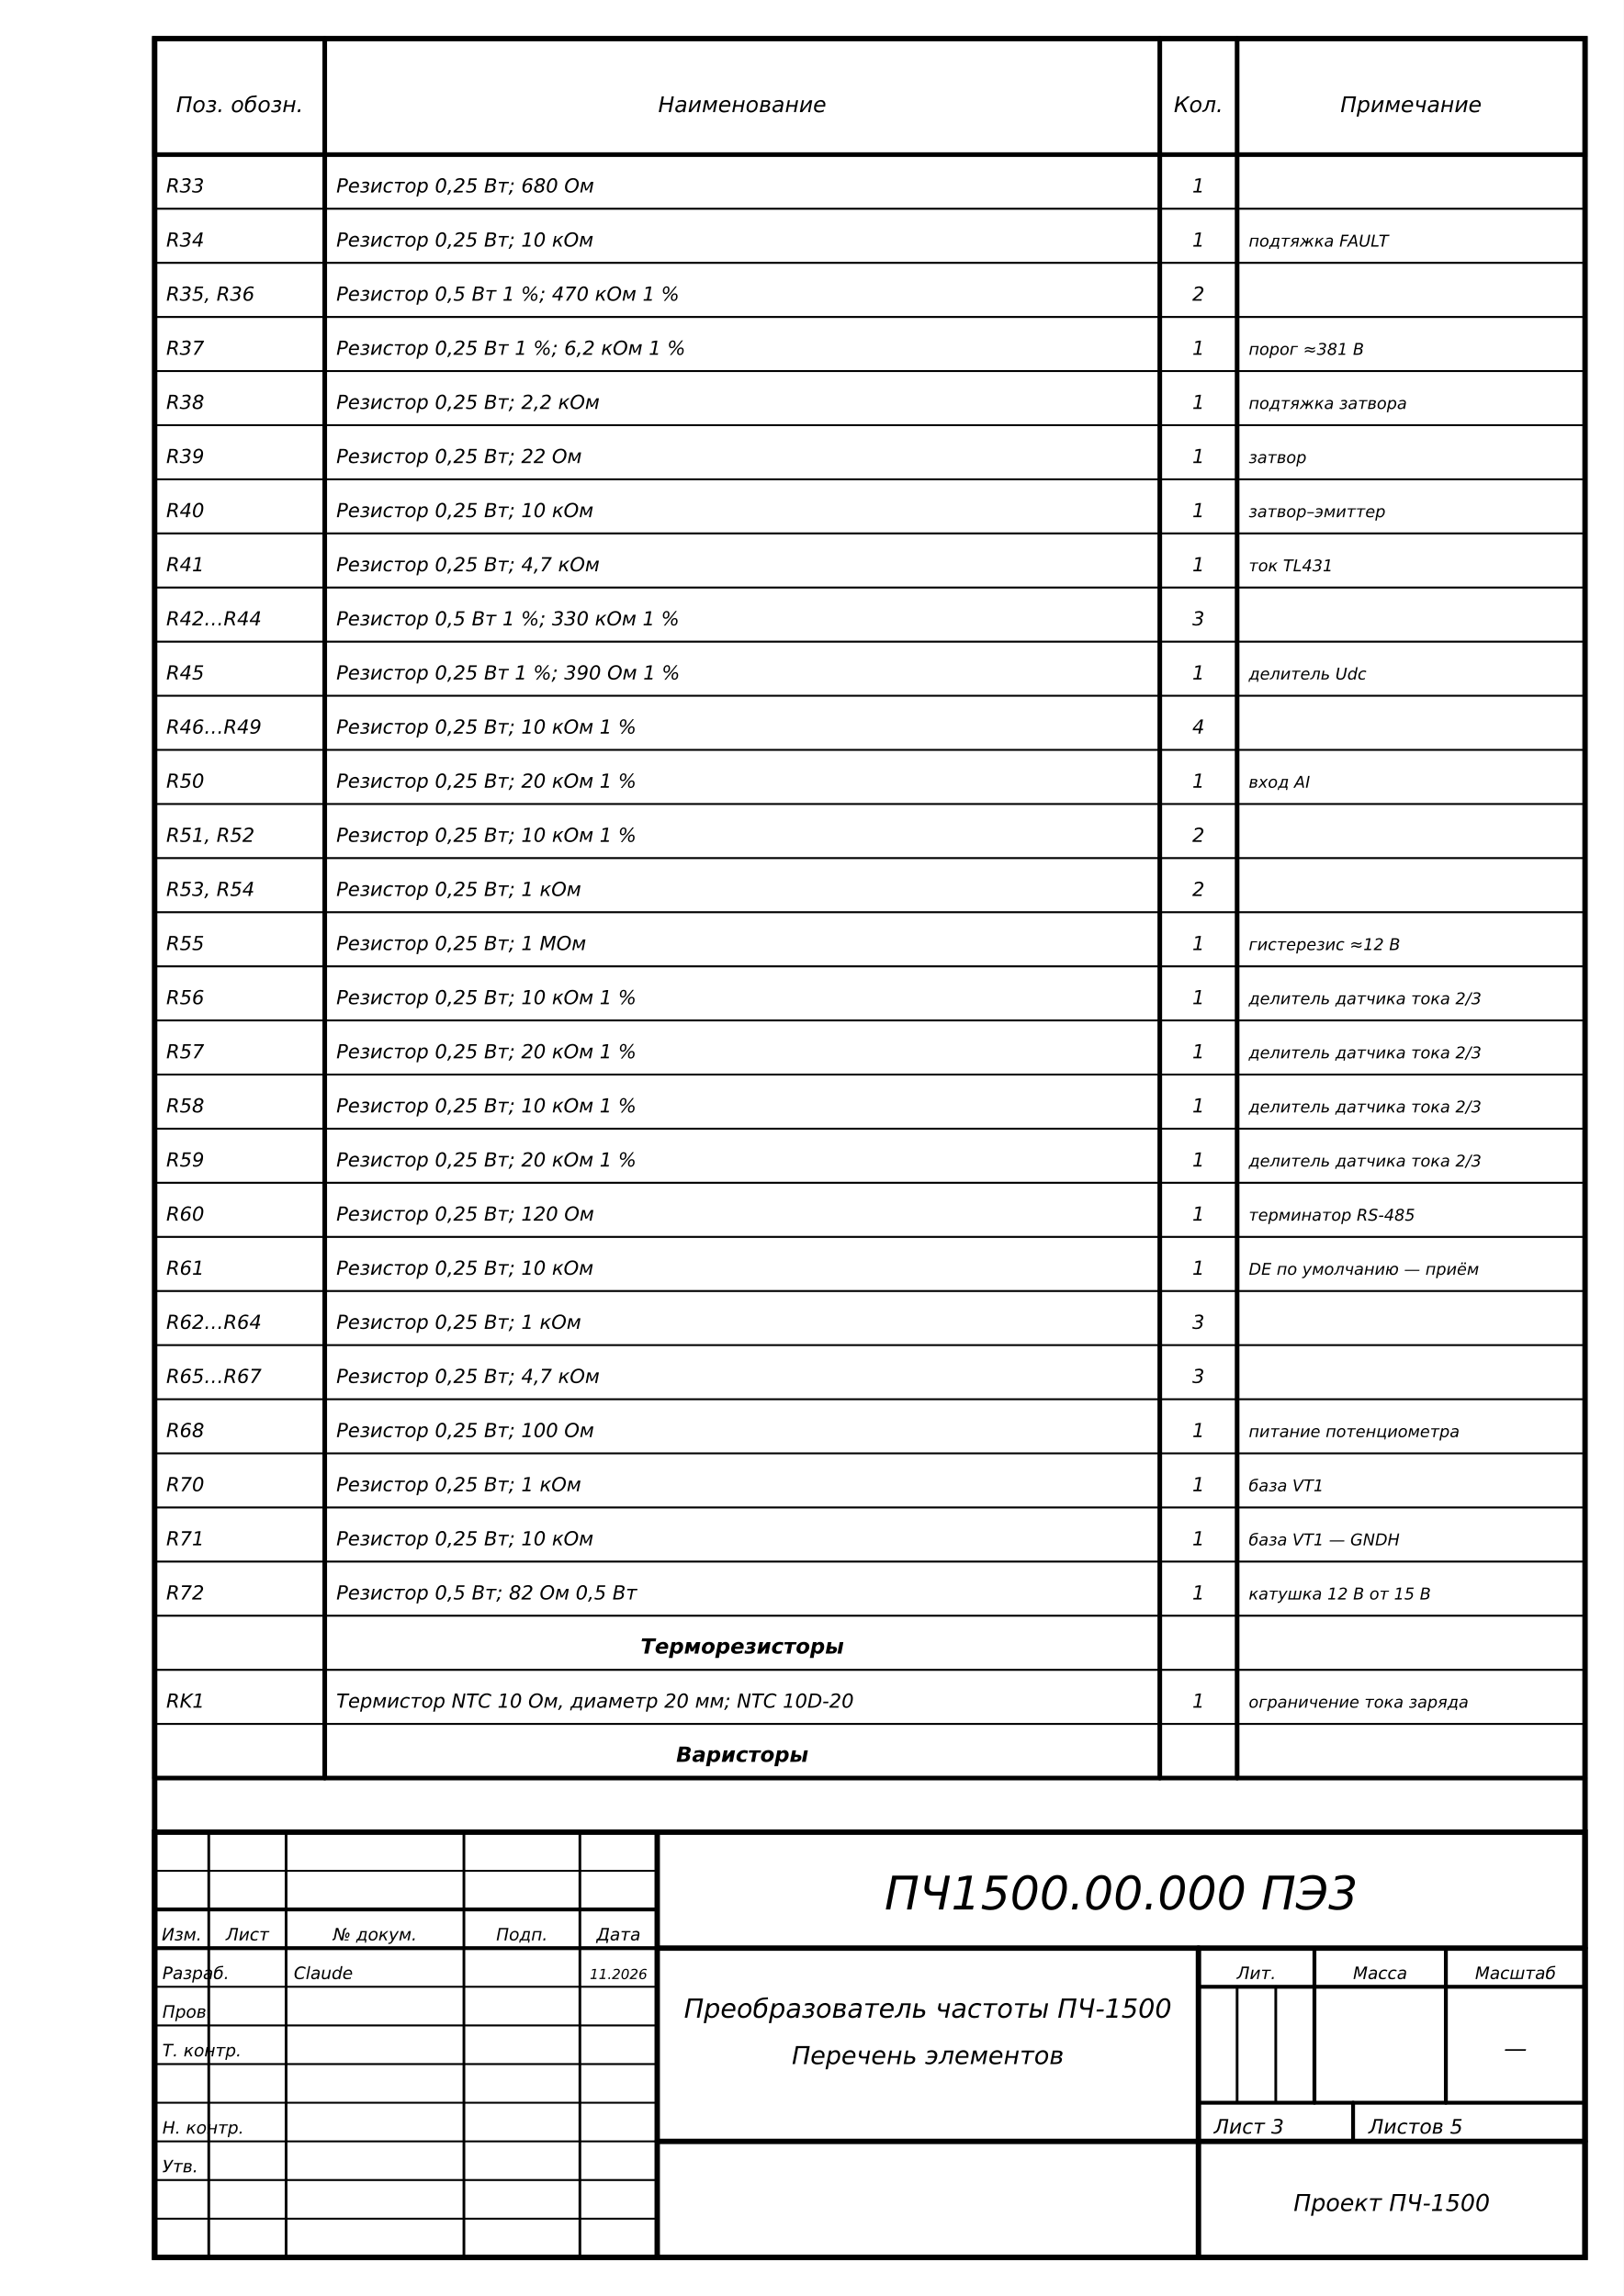
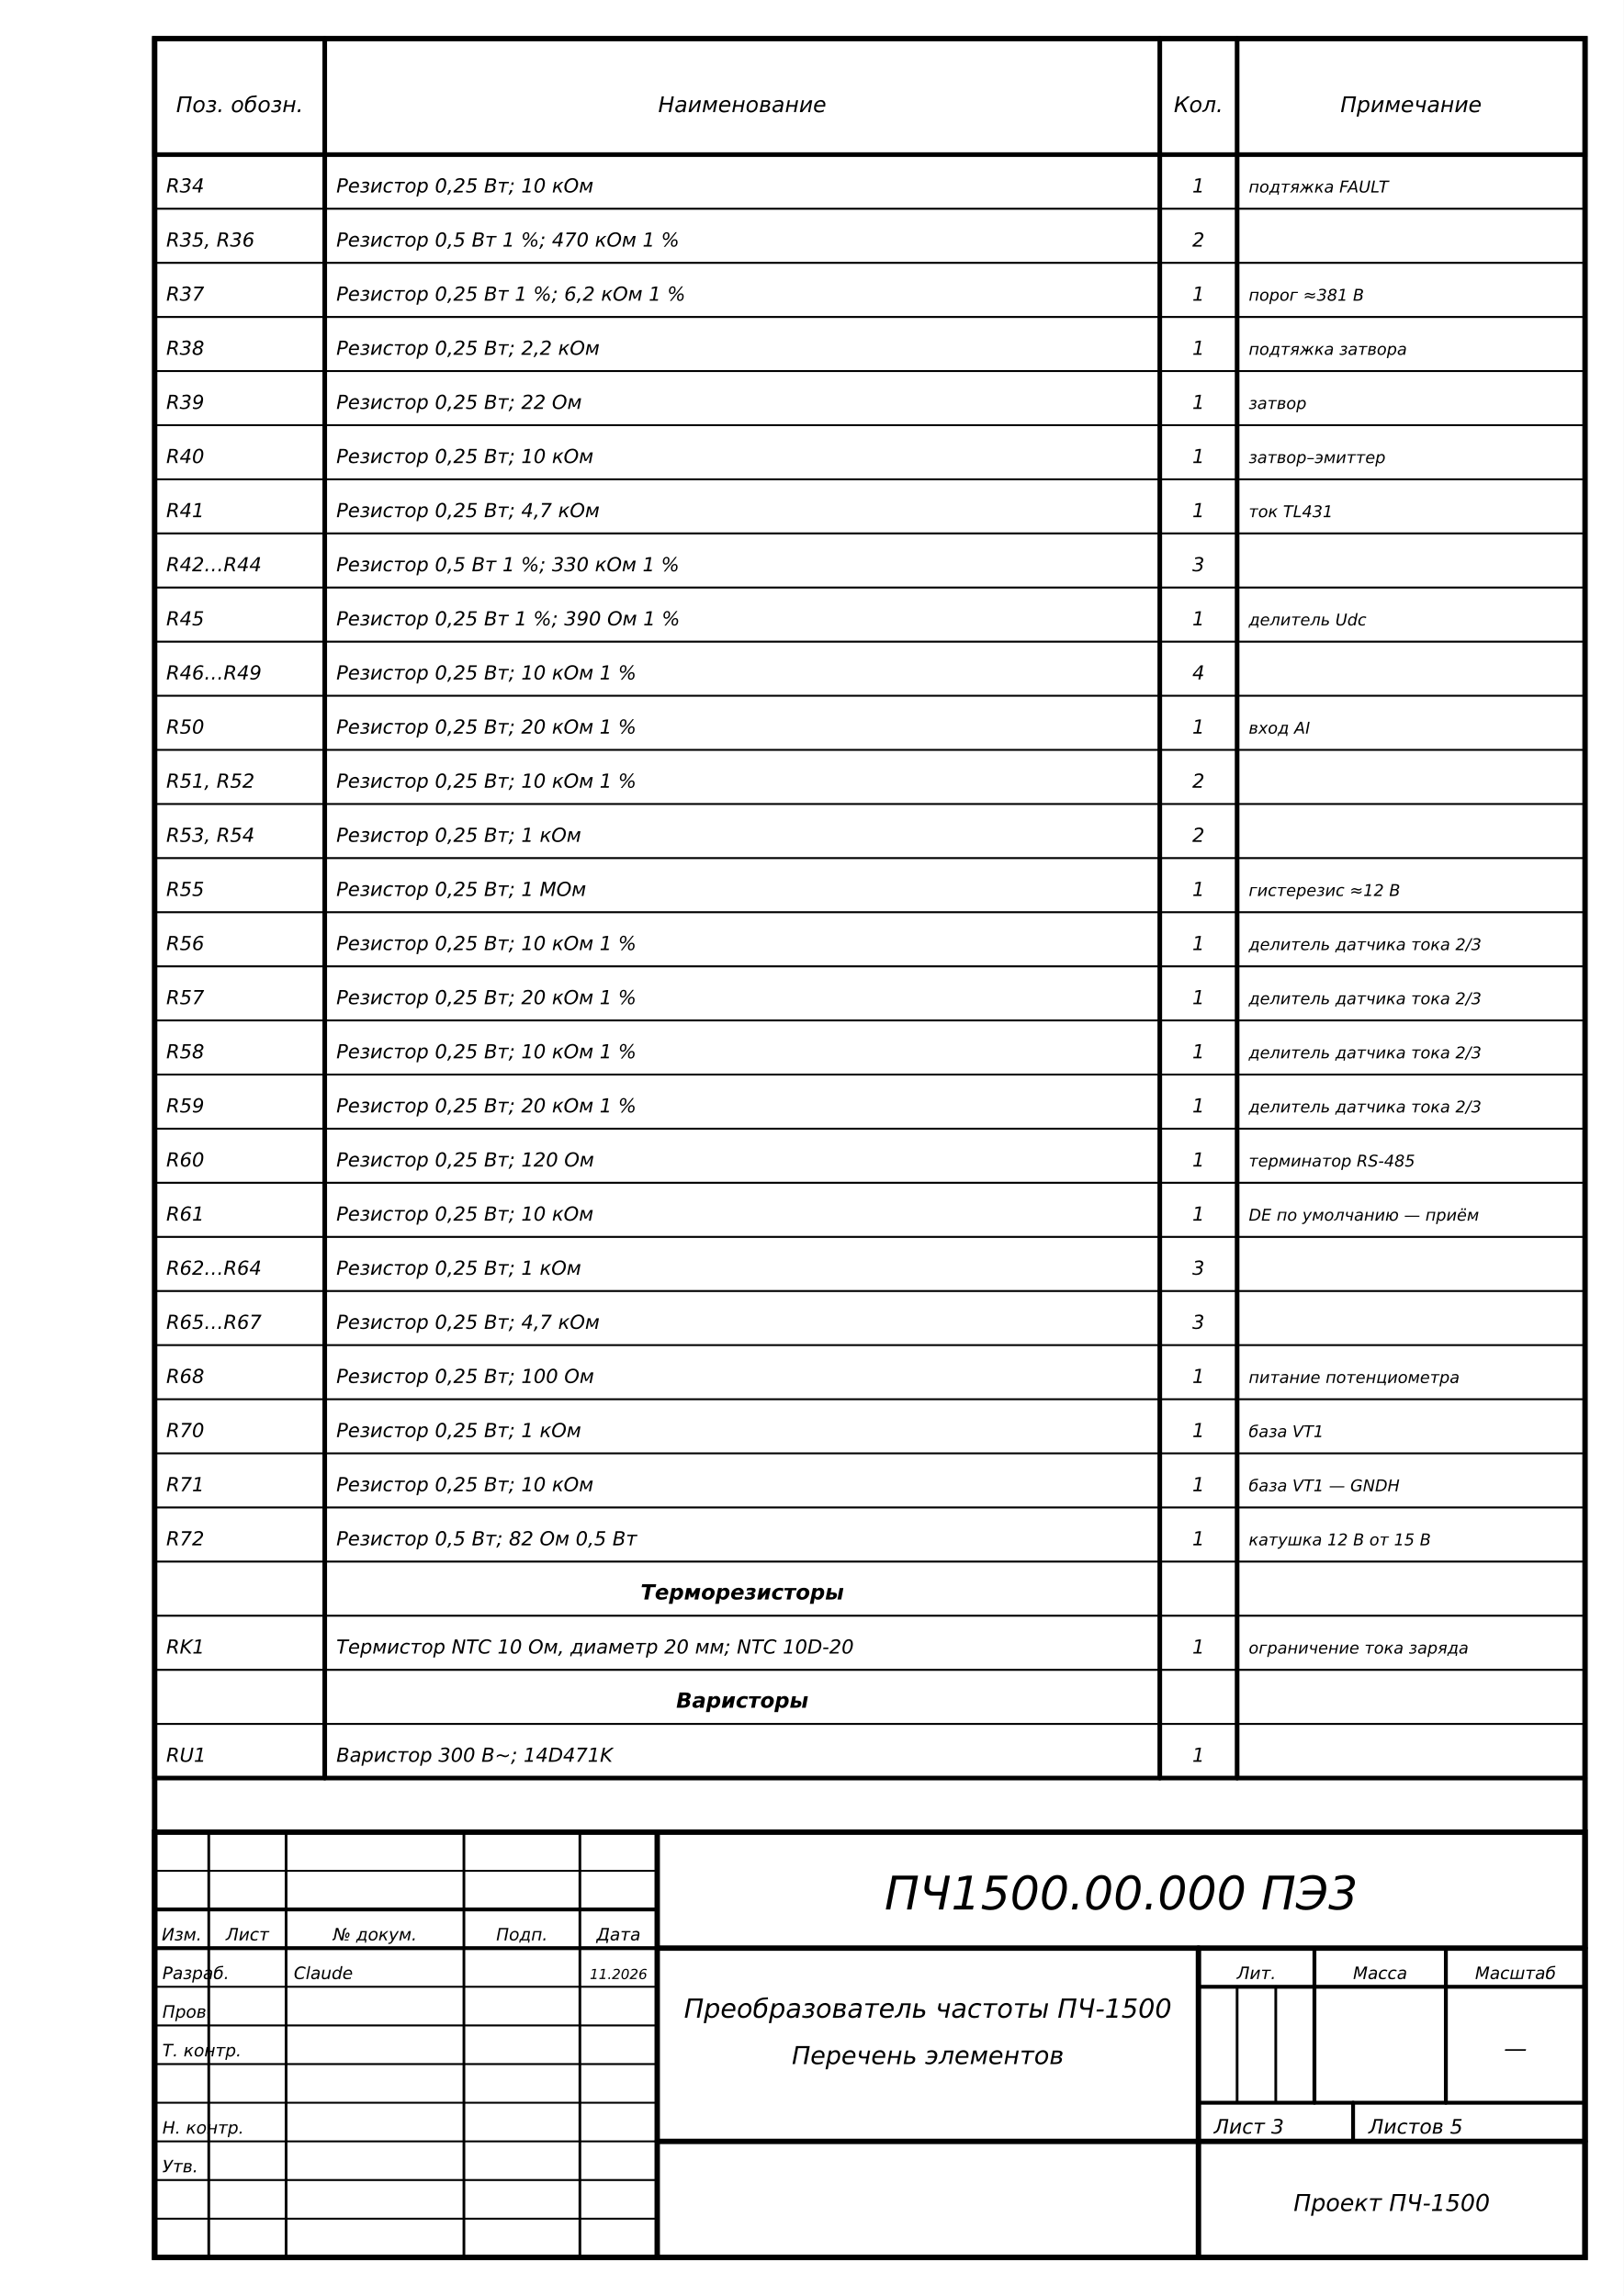
<svg xmlns="http://www.w3.org/2000/svg" viewBox="0 0 210.0 297.0" width="210.0mm" height="297.0mm">
  <rect width="210.0" height="297.0" fill="#fff" />
  <rect x="20.00" y="5.00" width="185.00" height="287.00" fill="none" stroke="#000" stroke-width="0.7" />
  <rect x="20.00" y="237.00" width="185.00" height="55.00" fill="none" stroke="#000" stroke-width="0.7" />
  <line x1="27.00" y1="237.00" x2="27.00" y2="292.00" stroke="#000" stroke-width="0.35" stroke-linecap="round" />
  <line x1="37.00" y1="237.00" x2="37.00" y2="292.00" stroke="#000" stroke-width="0.35" stroke-linecap="round" />
  <line x1="60.00" y1="237.00" x2="60.00" y2="292.00" stroke="#000" stroke-width="0.35" stroke-linecap="round" />
  <line x1="75.00" y1="237.00" x2="75.00" y2="292.00" stroke="#000" stroke-width="0.35" stroke-linecap="round" />
  <line x1="85.00" y1="237.00" x2="85.00" y2="292.00" stroke="#000" stroke-width="0.5" stroke-linecap="round" />
  <line x1="85.00" y1="237.00" x2="85.00" y2="292.00" stroke="#000" stroke-width="0.7" stroke-linecap="round" />
  <line x1="20.00" y1="242.00" x2="85.00" y2="242.00" stroke="#000" stroke-width="0.25" stroke-linecap="round" />
  <line x1="20.00" y1="247.00" x2="85.00" y2="247.00" stroke="#000" stroke-width="0.5" stroke-linecap="round" />
  <line x1="20.00" y1="252.00" x2="85.00" y2="252.00" stroke="#000" stroke-width="0.5" stroke-linecap="round" />
  <line x1="20.00" y1="257.00" x2="85.00" y2="257.00" stroke="#000" stroke-width="0.25" stroke-linecap="round" />
  <line x1="20.00" y1="262.00" x2="85.00" y2="262.00" stroke="#000" stroke-width="0.25" stroke-linecap="round" />
  <line x1="20.00" y1="267.00" x2="85.00" y2="267.00" stroke="#000" stroke-width="0.25" stroke-linecap="round" />
  <line x1="20.00" y1="272.00" x2="85.00" y2="272.00" stroke="#000" stroke-width="0.25" stroke-linecap="round" />
  <line x1="20.00" y1="277.00" x2="85.00" y2="277.00" stroke="#000" stroke-width="0.25" stroke-linecap="round" />
  <line x1="20.00" y1="282.00" x2="85.00" y2="282.00" stroke="#000" stroke-width="0.25" stroke-linecap="round" />
  <line x1="20.00" y1="287.00" x2="85.00" y2="287.00" stroke="#000" stroke-width="0.25" stroke-linecap="round" />
  <line x1="85.00" y1="252.00" x2="205.00" y2="252.00" stroke="#000" stroke-width="0.7" stroke-linecap="round" />
  <line x1="85.00" y1="277.00" x2="205.00" y2="277.00" stroke="#000" stroke-width="0.7" stroke-linecap="round" />
  <line x1="155.00" y1="252.00" x2="155.00" y2="292.00" stroke="#000" stroke-width="0.7" stroke-linecap="round" />
  <line x1="155.00" y1="257.00" x2="205.00" y2="257.00" stroke="#000" stroke-width="0.5" stroke-linecap="round" />
  <line x1="155.00" y1="272.00" x2="205.00" y2="272.00" stroke="#000" stroke-width="0.5" stroke-linecap="round" />
  <line x1="170.00" y1="252.00" x2="170.00" y2="272.00" stroke="#000" stroke-width="0.5" stroke-linecap="round" />
  <line x1="187.00" y1="252.00" x2="187.00" y2="272.00" stroke="#000" stroke-width="0.5" stroke-linecap="round" />
  <line x1="160.00" y1="257.00" x2="160.00" y2="272.00" stroke="#000" stroke-width="0.35" stroke-linecap="round" />
  <line x1="165.00" y1="257.00" x2="165.00" y2="272.00" stroke="#000" stroke-width="0.35" stroke-linecap="round" />
  <line x1="175.00" y1="272.00" x2="175.00" y2="277.00" stroke="#000" stroke-width="0.5" stroke-linecap="round" />
  <text x="23.50" y="251.00" font-size="2.2" text-anchor="middle" font-family="DejaVu Sans,Arial,sans-serif" font-style="italic">Изм.</text>
  <text x="32.00" y="251.00" font-size="2.2" text-anchor="middle" font-family="DejaVu Sans,Arial,sans-serif" font-style="italic">Лист</text>
  <text x="48.50" y="251.00" font-size="2.2" text-anchor="middle" font-family="DejaVu Sans,Arial,sans-serif" font-style="italic">№ докум.</text>
  <text x="67.50" y="251.00" font-size="2.2" text-anchor="middle" font-family="DejaVu Sans,Arial,sans-serif" font-style="italic">Подп.</text>
  <text x="80.00" y="251.00" font-size="2.2" text-anchor="middle" font-family="DejaVu Sans,Arial,sans-serif" font-style="italic">Дата</text>
  <text x="21.00" y="256.00" font-size="2.2" text-anchor="start" font-family="DejaVu Sans,Arial,sans-serif" font-style="italic">Разраб.</text>
  <text x="38.00" y="256.00" font-size="2.2" text-anchor="start" font-family="DejaVu Sans,Arial,sans-serif" font-style="italic">Claude</text>
  <text x="21.00" y="261.00" font-size="2.2" text-anchor="start" font-family="DejaVu Sans,Arial,sans-serif" font-style="italic">Пров.</text>
  <text x="38.00" y="261.00" font-size="2.2" text-anchor="start" font-family="DejaVu Sans,Arial,sans-serif" font-style="italic" />
  <text x="21.00" y="266.00" font-size="2.2" text-anchor="start" font-family="DejaVu Sans,Arial,sans-serif" font-style="italic">Т. контр.</text>
  <text x="38.00" y="266.00" font-size="2.2" text-anchor="start" font-family="DejaVu Sans,Arial,sans-serif" font-style="italic" />
  <text x="21.00" y="271.00" font-size="2.2" text-anchor="start" font-family="DejaVu Sans,Arial,sans-serif" font-style="italic" />
  <text x="38.00" y="271.00" font-size="2.2" text-anchor="start" font-family="DejaVu Sans,Arial,sans-serif" font-style="italic" />
  <text x="21.00" y="276.00" font-size="2.2" text-anchor="start" font-family="DejaVu Sans,Arial,sans-serif" font-style="italic">Н. контр.</text>
  <text x="38.00" y="276.00" font-size="2.2" text-anchor="start" font-family="DejaVu Sans,Arial,sans-serif" font-style="italic" />
  <text x="21.00" y="281.00" font-size="2.2" text-anchor="start" font-family="DejaVu Sans,Arial,sans-serif" font-style="italic">Утв.</text>
  <text x="38.00" y="281.00" font-size="2.2" text-anchor="start" font-family="DejaVu Sans,Arial,sans-serif" font-style="italic" />
  <text x="80.00" y="256.00" font-size="1.8" text-anchor="middle" font-family="DejaVu Sans,Arial,sans-serif" font-style="italic">11.2026</text>
  <text x="145.00" y="247.00" font-size="6" text-anchor="middle" font-family="DejaVu Sans,Arial,sans-serif" font-style="italic">ПЧ1500.00.000 ПЭ3</text>
  <text x="120.00" y="261.00" font-size="3.4" text-anchor="middle" font-family="DejaVu Sans,Arial,sans-serif" font-style="italic">Преобразователь частоты ПЧ-1500</text>
  <text x="120.00" y="267.00" font-size="3.2" text-anchor="middle" font-family="DejaVu Sans,Arial,sans-serif" font-style="italic">Перечень элементов</text>
  <text x="162.50" y="256.00" font-size="2.2" text-anchor="middle" font-family="DejaVu Sans,Arial,sans-serif" font-style="italic">Лит.</text>
  <text x="178.50" y="256.00" font-size="2.2" text-anchor="middle" font-family="DejaVu Sans,Arial,sans-serif" font-style="italic">Масса</text>
  <text x="196.00" y="256.00" font-size="2.2" text-anchor="middle" font-family="DejaVu Sans,Arial,sans-serif" font-style="italic">Масштаб</text>
  <text x="196.00" y="266.00" font-size="3" text-anchor="middle" font-family="DejaVu Sans,Arial,sans-serif" font-style="italic">—</text>
  <text x="157.00" y="276.00" font-size="2.6" text-anchor="start" font-family="DejaVu Sans,Arial,sans-serif" font-style="italic">Лист 3</text>
  <text x="177.00" y="276.00" font-size="2.6" text-anchor="start" font-family="DejaVu Sans,Arial,sans-serif" font-style="italic">Листов 5</text>
  <text x="180.00" y="286.00" font-size="3" text-anchor="middle" font-family="DejaVu Sans,Arial,sans-serif" font-style="italic">Проект ПЧ-1500</text>
  <text x="25.00" y="12.00" font-size="4.2" text-anchor="start" font-family="DejaVu Sans,Arial,sans-serif" font-style="italic" font-weight="bold" />
  <rect x="20.00" y="5.00" width="185.00" height="15.00" fill="none" stroke="#000" stroke-width="0.6" />
  <line x1="20.00" y1="5.00" x2="20.00" y2="230.00" stroke="#000" stroke-width="0.6" stroke-linecap="round" />
  <text x="31.00" y="14.50" font-size="2.8" text-anchor="middle" font-family="DejaVu Sans,Arial,sans-serif" font-style="italic">Поз. обозн.</text>
  <line x1="42.00" y1="5.00" x2="42.00" y2="230.00" stroke="#000" stroke-width="0.6" stroke-linecap="round" />
  <text x="96.00" y="14.50" font-size="2.8" text-anchor="middle" font-family="DejaVu Sans,Arial,sans-serif" font-style="italic">Наименование</text>
  <line x1="150.00" y1="5.00" x2="150.00" y2="230.00" stroke="#000" stroke-width="0.6" stroke-linecap="round" />
  <text x="155.00" y="14.50" font-size="2.8" text-anchor="middle" font-family="DejaVu Sans,Arial,sans-serif" font-style="italic">Кол.</text>
  <line x1="160.00" y1="5.00" x2="160.00" y2="230.00" stroke="#000" stroke-width="0.6" stroke-linecap="round" />
  <text x="182.50" y="14.50" font-size="2.8" text-anchor="middle" font-family="DejaVu Sans,Arial,sans-serif" font-style="italic">Примечание</text>
  <line x1="20.00" y1="230.00" x2="205.00" y2="230.00" stroke="#000" stroke-width="0.6" stroke-linecap="round" />
  <line x1="20.00" y1="27.00" x2="205.00" y2="27.00" stroke="#000" stroke-width="0.25" stroke-linecap="round" />
-   <text x="21.50" y="24.90" font-size="2.5" text-anchor="start" font-family="DejaVu Sans,Arial,sans-serif" font-style="italic">R33</text>
-   <text x="43.50" y="24.90" font-size="2.5" text-anchor="start" font-family="DejaVu Sans,Arial,sans-serif" font-style="italic">Резистор 0,25 Вт; 680 Ом</text>
+   <text x="21.50" y="24.90" font-size="2.5" text-anchor="start" font-family="DejaVu Sans,Arial,sans-serif" font-style="italic">R34</text>
+   <text x="43.50" y="24.90" font-size="2.5" text-anchor="start" font-family="DejaVu Sans,Arial,sans-serif" font-style="italic">Резистор 0,25 Вт; 10 кОм</text>
  <text x="155.00" y="24.90" font-size="2.5" text-anchor="middle" font-family="DejaVu Sans,Arial,sans-serif" font-style="italic">1</text>
-   <text x="161.50" y="24.90" font-size="2.1" text-anchor="start" font-family="DejaVu Sans,Arial,sans-serif" font-style="italic" />
+   <text x="161.50" y="24.90" font-size="2.1" text-anchor="start" font-family="DejaVu Sans,Arial,sans-serif" font-style="italic">подтяжка FAULT</text>
  <line x1="20.00" y1="34.00" x2="205.00" y2="34.00" stroke="#000" stroke-width="0.25" stroke-linecap="round" />
-   <text x="21.50" y="31.90" font-size="2.5" text-anchor="start" font-family="DejaVu Sans,Arial,sans-serif" font-style="italic">R34</text>
-   <text x="43.50" y="31.90" font-size="2.5" text-anchor="start" font-family="DejaVu Sans,Arial,sans-serif" font-style="italic">Резистор 0,25 Вт; 10 кОм</text>
-   <text x="155.00" y="31.90" font-size="2.5" text-anchor="middle" font-family="DejaVu Sans,Arial,sans-serif" font-style="italic">1</text>
-   <text x="161.50" y="31.90" font-size="2.1" text-anchor="start" font-family="DejaVu Sans,Arial,sans-serif" font-style="italic">подтяжка FAULT</text>
+   <text x="21.50" y="31.90" font-size="2.5" text-anchor="start" font-family="DejaVu Sans,Arial,sans-serif" font-style="italic">R35, R36</text>
+   <text x="43.50" y="31.90" font-size="2.5" text-anchor="start" font-family="DejaVu Sans,Arial,sans-serif" font-style="italic">Резистор 0,5 Вт 1 %; 470 кОм 1 %</text>
+   <text x="155.00" y="31.90" font-size="2.5" text-anchor="middle" font-family="DejaVu Sans,Arial,sans-serif" font-style="italic">2</text>
+   <text x="161.50" y="31.90" font-size="2.1" text-anchor="start" font-family="DejaVu Sans,Arial,sans-serif" font-style="italic" />
  <line x1="20.00" y1="41.00" x2="205.00" y2="41.00" stroke="#000" stroke-width="0.25" stroke-linecap="round" />
-   <text x="21.50" y="38.90" font-size="2.5" text-anchor="start" font-family="DejaVu Sans,Arial,sans-serif" font-style="italic">R35, R36</text>
-   <text x="43.50" y="38.90" font-size="2.5" text-anchor="start" font-family="DejaVu Sans,Arial,sans-serif" font-style="italic">Резистор 0,5 Вт 1 %; 470 кОм 1 %</text>
-   <text x="155.00" y="38.90" font-size="2.5" text-anchor="middle" font-family="DejaVu Sans,Arial,sans-serif" font-style="italic">2</text>
-   <text x="161.50" y="38.90" font-size="2.1" text-anchor="start" font-family="DejaVu Sans,Arial,sans-serif" font-style="italic" />
+   <text x="21.50" y="38.90" font-size="2.5" text-anchor="start" font-family="DejaVu Sans,Arial,sans-serif" font-style="italic">R37</text>
+   <text x="43.50" y="38.90" font-size="2.5" text-anchor="start" font-family="DejaVu Sans,Arial,sans-serif" font-style="italic">Резистор 0,25 Вт 1 %; 6,2 кОм 1 %</text>
+   <text x="155.00" y="38.90" font-size="2.5" text-anchor="middle" font-family="DejaVu Sans,Arial,sans-serif" font-style="italic">1</text>
+   <text x="161.50" y="38.90" font-size="2.1" text-anchor="start" font-family="DejaVu Sans,Arial,sans-serif" font-style="italic">порог ≈381 В</text>
  <line x1="20.00" y1="48.00" x2="205.00" y2="48.00" stroke="#000" stroke-width="0.25" stroke-linecap="round" />
-   <text x="21.50" y="45.90" font-size="2.5" text-anchor="start" font-family="DejaVu Sans,Arial,sans-serif" font-style="italic">R37</text>
-   <text x="43.50" y="45.90" font-size="2.5" text-anchor="start" font-family="DejaVu Sans,Arial,sans-serif" font-style="italic">Резистор 0,25 Вт 1 %; 6,2 кОм 1 %</text>
+   <text x="21.50" y="45.90" font-size="2.5" text-anchor="start" font-family="DejaVu Sans,Arial,sans-serif" font-style="italic">R38</text>
+   <text x="43.50" y="45.90" font-size="2.5" text-anchor="start" font-family="DejaVu Sans,Arial,sans-serif" font-style="italic">Резистор 0,25 Вт; 2,2 кОм</text>
  <text x="155.00" y="45.90" font-size="2.5" text-anchor="middle" font-family="DejaVu Sans,Arial,sans-serif" font-style="italic">1</text>
-   <text x="161.50" y="45.90" font-size="2.1" text-anchor="start" font-family="DejaVu Sans,Arial,sans-serif" font-style="italic">порог ≈381 В</text>
+   <text x="161.50" y="45.90" font-size="2.1" text-anchor="start" font-family="DejaVu Sans,Arial,sans-serif" font-style="italic">подтяжка затвора</text>
  <line x1="20.00" y1="55.00" x2="205.00" y2="55.00" stroke="#000" stroke-width="0.25" stroke-linecap="round" />
-   <text x="21.50" y="52.90" font-size="2.5" text-anchor="start" font-family="DejaVu Sans,Arial,sans-serif" font-style="italic">R38</text>
-   <text x="43.50" y="52.90" font-size="2.5" text-anchor="start" font-family="DejaVu Sans,Arial,sans-serif" font-style="italic">Резистор 0,25 Вт; 2,2 кОм</text>
+   <text x="21.50" y="52.90" font-size="2.5" text-anchor="start" font-family="DejaVu Sans,Arial,sans-serif" font-style="italic">R39</text>
+   <text x="43.50" y="52.90" font-size="2.5" text-anchor="start" font-family="DejaVu Sans,Arial,sans-serif" font-style="italic">Резистор 0,25 Вт; 22 Ом</text>
  <text x="155.00" y="52.90" font-size="2.5" text-anchor="middle" font-family="DejaVu Sans,Arial,sans-serif" font-style="italic">1</text>
-   <text x="161.50" y="52.90" font-size="2.1" text-anchor="start" font-family="DejaVu Sans,Arial,sans-serif" font-style="italic">подтяжка затвора</text>
+   <text x="161.50" y="52.90" font-size="2.1" text-anchor="start" font-family="DejaVu Sans,Arial,sans-serif" font-style="italic">затвор</text>
  <line x1="20.00" y1="62.00" x2="205.00" y2="62.00" stroke="#000" stroke-width="0.25" stroke-linecap="round" />
-   <text x="21.50" y="59.90" font-size="2.5" text-anchor="start" font-family="DejaVu Sans,Arial,sans-serif" font-style="italic">R39</text>
-   <text x="43.50" y="59.90" font-size="2.5" text-anchor="start" font-family="DejaVu Sans,Arial,sans-serif" font-style="italic">Резистор 0,25 Вт; 22 Ом</text>
+   <text x="21.50" y="59.90" font-size="2.5" text-anchor="start" font-family="DejaVu Sans,Arial,sans-serif" font-style="italic">R40</text>
+   <text x="43.50" y="59.90" font-size="2.5" text-anchor="start" font-family="DejaVu Sans,Arial,sans-serif" font-style="italic">Резистор 0,25 Вт; 10 кОм</text>
  <text x="155.00" y="59.90" font-size="2.5" text-anchor="middle" font-family="DejaVu Sans,Arial,sans-serif" font-style="italic">1</text>
-   <text x="161.50" y="59.90" font-size="2.1" text-anchor="start" font-family="DejaVu Sans,Arial,sans-serif" font-style="italic">затвор</text>
+   <text x="161.50" y="59.90" font-size="2.1" text-anchor="start" font-family="DejaVu Sans,Arial,sans-serif" font-style="italic">затвор–эмиттер</text>
  <line x1="20.00" y1="69.00" x2="205.00" y2="69.00" stroke="#000" stroke-width="0.25" stroke-linecap="round" />
-   <text x="21.50" y="66.90" font-size="2.5" text-anchor="start" font-family="DejaVu Sans,Arial,sans-serif" font-style="italic">R40</text>
-   <text x="43.50" y="66.90" font-size="2.5" text-anchor="start" font-family="DejaVu Sans,Arial,sans-serif" font-style="italic">Резистор 0,25 Вт; 10 кОм</text>
+   <text x="21.50" y="66.90" font-size="2.5" text-anchor="start" font-family="DejaVu Sans,Arial,sans-serif" font-style="italic">R41</text>
+   <text x="43.50" y="66.90" font-size="2.5" text-anchor="start" font-family="DejaVu Sans,Arial,sans-serif" font-style="italic">Резистор 0,25 Вт; 4,7 кОм</text>
  <text x="155.00" y="66.90" font-size="2.5" text-anchor="middle" font-family="DejaVu Sans,Arial,sans-serif" font-style="italic">1</text>
-   <text x="161.50" y="66.90" font-size="2.1" text-anchor="start" font-family="DejaVu Sans,Arial,sans-serif" font-style="italic">затвор–эмиттер</text>
+   <text x="161.50" y="66.90" font-size="2.1" text-anchor="start" font-family="DejaVu Sans,Arial,sans-serif" font-style="italic">ток TL431</text>
  <line x1="20.00" y1="76.00" x2="205.00" y2="76.00" stroke="#000" stroke-width="0.25" stroke-linecap="round" />
-   <text x="21.50" y="73.90" font-size="2.5" text-anchor="start" font-family="DejaVu Sans,Arial,sans-serif" font-style="italic">R41</text>
-   <text x="43.50" y="73.90" font-size="2.5" text-anchor="start" font-family="DejaVu Sans,Arial,sans-serif" font-style="italic">Резистор 0,25 Вт; 4,7 кОм</text>
-   <text x="155.00" y="73.90" font-size="2.5" text-anchor="middle" font-family="DejaVu Sans,Arial,sans-serif" font-style="italic">1</text>
-   <text x="161.50" y="73.90" font-size="2.1" text-anchor="start" font-family="DejaVu Sans,Arial,sans-serif" font-style="italic">ток TL431</text>
+   <text x="21.50" y="73.90" font-size="2.5" text-anchor="start" font-family="DejaVu Sans,Arial,sans-serif" font-style="italic">R42…R44</text>
+   <text x="43.50" y="73.90" font-size="2.5" text-anchor="start" font-family="DejaVu Sans,Arial,sans-serif" font-style="italic">Резистор 0,5 Вт 1 %; 330 кОм 1 %</text>
+   <text x="155.00" y="73.90" font-size="2.5" text-anchor="middle" font-family="DejaVu Sans,Arial,sans-serif" font-style="italic">3</text>
+   <text x="161.50" y="73.90" font-size="2.1" text-anchor="start" font-family="DejaVu Sans,Arial,sans-serif" font-style="italic" />
  <line x1="20.00" y1="83.00" x2="205.00" y2="83.00" stroke="#000" stroke-width="0.25" stroke-linecap="round" />
-   <text x="21.50" y="80.90" font-size="2.5" text-anchor="start" font-family="DejaVu Sans,Arial,sans-serif" font-style="italic">R42…R44</text>
-   <text x="43.50" y="80.90" font-size="2.5" text-anchor="start" font-family="DejaVu Sans,Arial,sans-serif" font-style="italic">Резистор 0,5 Вт 1 %; 330 кОм 1 %</text>
-   <text x="155.00" y="80.90" font-size="2.5" text-anchor="middle" font-family="DejaVu Sans,Arial,sans-serif" font-style="italic">3</text>
-   <text x="161.50" y="80.90" font-size="2.1" text-anchor="start" font-family="DejaVu Sans,Arial,sans-serif" font-style="italic" />
+   <text x="21.50" y="80.90" font-size="2.5" text-anchor="start" font-family="DejaVu Sans,Arial,sans-serif" font-style="italic">R45</text>
+   <text x="43.50" y="80.90" font-size="2.5" text-anchor="start" font-family="DejaVu Sans,Arial,sans-serif" font-style="italic">Резистор 0,25 Вт 1 %; 390 Ом 1 %</text>
+   <text x="155.00" y="80.90" font-size="2.5" text-anchor="middle" font-family="DejaVu Sans,Arial,sans-serif" font-style="italic">1</text>
+   <text x="161.50" y="80.90" font-size="2.1" text-anchor="start" font-family="DejaVu Sans,Arial,sans-serif" font-style="italic">делитель Udc</text>
  <line x1="20.00" y1="90.00" x2="205.00" y2="90.00" stroke="#000" stroke-width="0.25" stroke-linecap="round" />
-   <text x="21.50" y="87.90" font-size="2.5" text-anchor="start" font-family="DejaVu Sans,Arial,sans-serif" font-style="italic">R45</text>
-   <text x="43.50" y="87.90" font-size="2.5" text-anchor="start" font-family="DejaVu Sans,Arial,sans-serif" font-style="italic">Резистор 0,25 Вт 1 %; 390 Ом 1 %</text>
-   <text x="155.00" y="87.90" font-size="2.5" text-anchor="middle" font-family="DejaVu Sans,Arial,sans-serif" font-style="italic">1</text>
-   <text x="161.50" y="87.90" font-size="2.1" text-anchor="start" font-family="DejaVu Sans,Arial,sans-serif" font-style="italic">делитель Udc</text>
+   <text x="21.50" y="87.90" font-size="2.5" text-anchor="start" font-family="DejaVu Sans,Arial,sans-serif" font-style="italic">R46…R49</text>
+   <text x="43.50" y="87.90" font-size="2.5" text-anchor="start" font-family="DejaVu Sans,Arial,sans-serif" font-style="italic">Резистор 0,25 Вт; 10 кОм 1 %</text>
+   <text x="155.00" y="87.90" font-size="2.5" text-anchor="middle" font-family="DejaVu Sans,Arial,sans-serif" font-style="italic">4</text>
+   <text x="161.50" y="87.90" font-size="2.1" text-anchor="start" font-family="DejaVu Sans,Arial,sans-serif" font-style="italic" />
  <line x1="20.00" y1="97.00" x2="205.00" y2="97.00" stroke="#000" stroke-width="0.25" stroke-linecap="round" />
-   <text x="21.50" y="94.90" font-size="2.5" text-anchor="start" font-family="DejaVu Sans,Arial,sans-serif" font-style="italic">R46…R49</text>
-   <text x="43.50" y="94.90" font-size="2.5" text-anchor="start" font-family="DejaVu Sans,Arial,sans-serif" font-style="italic">Резистор 0,25 Вт; 10 кОм 1 %</text>
-   <text x="155.00" y="94.90" font-size="2.5" text-anchor="middle" font-family="DejaVu Sans,Arial,sans-serif" font-style="italic">4</text>
-   <text x="161.50" y="94.90" font-size="2.1" text-anchor="start" font-family="DejaVu Sans,Arial,sans-serif" font-style="italic" />
+   <text x="21.50" y="94.90" font-size="2.5" text-anchor="start" font-family="DejaVu Sans,Arial,sans-serif" font-style="italic">R50</text>
+   <text x="43.50" y="94.90" font-size="2.5" text-anchor="start" font-family="DejaVu Sans,Arial,sans-serif" font-style="italic">Резистор 0,25 Вт; 20 кОм 1 %</text>
+   <text x="155.00" y="94.90" font-size="2.5" text-anchor="middle" font-family="DejaVu Sans,Arial,sans-serif" font-style="italic">1</text>
+   <text x="161.50" y="94.90" font-size="2.1" text-anchor="start" font-family="DejaVu Sans,Arial,sans-serif" font-style="italic">вход AI</text>
  <line x1="20.00" y1="104.00" x2="205.00" y2="104.00" stroke="#000" stroke-width="0.25" stroke-linecap="round" />
-   <text x="21.50" y="101.90" font-size="2.5" text-anchor="start" font-family="DejaVu Sans,Arial,sans-serif" font-style="italic">R50</text>
-   <text x="43.50" y="101.90" font-size="2.5" text-anchor="start" font-family="DejaVu Sans,Arial,sans-serif" font-style="italic">Резистор 0,25 Вт; 20 кОм 1 %</text>
-   <text x="155.00" y="101.90" font-size="2.5" text-anchor="middle" font-family="DejaVu Sans,Arial,sans-serif" font-style="italic">1</text>
-   <text x="161.50" y="101.90" font-size="2.1" text-anchor="start" font-family="DejaVu Sans,Arial,sans-serif" font-style="italic">вход AI</text>
+   <text x="21.50" y="101.90" font-size="2.5" text-anchor="start" font-family="DejaVu Sans,Arial,sans-serif" font-style="italic">R51, R52</text>
+   <text x="43.50" y="101.90" font-size="2.5" text-anchor="start" font-family="DejaVu Sans,Arial,sans-serif" font-style="italic">Резистор 0,25 Вт; 10 кОм 1 %</text>
+   <text x="155.00" y="101.90" font-size="2.5" text-anchor="middle" font-family="DejaVu Sans,Arial,sans-serif" font-style="italic">2</text>
+   <text x="161.50" y="101.90" font-size="2.1" text-anchor="start" font-family="DejaVu Sans,Arial,sans-serif" font-style="italic" />
  <line x1="20.00" y1="111.00" x2="205.00" y2="111.00" stroke="#000" stroke-width="0.25" stroke-linecap="round" />
-   <text x="21.50" y="108.90" font-size="2.5" text-anchor="start" font-family="DejaVu Sans,Arial,sans-serif" font-style="italic">R51, R52</text>
-   <text x="43.50" y="108.90" font-size="2.5" text-anchor="start" font-family="DejaVu Sans,Arial,sans-serif" font-style="italic">Резистор 0,25 Вт; 10 кОм 1 %</text>
+   <text x="21.50" y="108.90" font-size="2.5" text-anchor="start" font-family="DejaVu Sans,Arial,sans-serif" font-style="italic">R53, R54</text>
+   <text x="43.50" y="108.90" font-size="2.5" text-anchor="start" font-family="DejaVu Sans,Arial,sans-serif" font-style="italic">Резистор 0,25 Вт; 1 кОм</text>
  <text x="155.00" y="108.90" font-size="2.5" text-anchor="middle" font-family="DejaVu Sans,Arial,sans-serif" font-style="italic">2</text>
  <text x="161.50" y="108.90" font-size="2.1" text-anchor="start" font-family="DejaVu Sans,Arial,sans-serif" font-style="italic" />
  <line x1="20.00" y1="118.00" x2="205.00" y2="118.00" stroke="#000" stroke-width="0.25" stroke-linecap="round" />
-   <text x="21.50" y="115.90" font-size="2.5" text-anchor="start" font-family="DejaVu Sans,Arial,sans-serif" font-style="italic">R53, R54</text>
-   <text x="43.50" y="115.90" font-size="2.5" text-anchor="start" font-family="DejaVu Sans,Arial,sans-serif" font-style="italic">Резистор 0,25 Вт; 1 кОм</text>
-   <text x="155.00" y="115.90" font-size="2.5" text-anchor="middle" font-family="DejaVu Sans,Arial,sans-serif" font-style="italic">2</text>
-   <text x="161.50" y="115.90" font-size="2.1" text-anchor="start" font-family="DejaVu Sans,Arial,sans-serif" font-style="italic" />
+   <text x="21.50" y="115.90" font-size="2.5" text-anchor="start" font-family="DejaVu Sans,Arial,sans-serif" font-style="italic">R55</text>
+   <text x="43.50" y="115.90" font-size="2.5" text-anchor="start" font-family="DejaVu Sans,Arial,sans-serif" font-style="italic">Резистор 0,25 Вт; 1 МОм</text>
+   <text x="155.00" y="115.90" font-size="2.5" text-anchor="middle" font-family="DejaVu Sans,Arial,sans-serif" font-style="italic">1</text>
+   <text x="161.50" y="115.90" font-size="2.1" text-anchor="start" font-family="DejaVu Sans,Arial,sans-serif" font-style="italic">гистерезис ≈12 В</text>
  <line x1="20.00" y1="125.00" x2="205.00" y2="125.00" stroke="#000" stroke-width="0.25" stroke-linecap="round" />
-   <text x="21.50" y="122.90" font-size="2.5" text-anchor="start" font-family="DejaVu Sans,Arial,sans-serif" font-style="italic">R55</text>
-   <text x="43.50" y="122.90" font-size="2.5" text-anchor="start" font-family="DejaVu Sans,Arial,sans-serif" font-style="italic">Резистор 0,25 Вт; 1 МОм</text>
+   <text x="21.50" y="122.90" font-size="2.5" text-anchor="start" font-family="DejaVu Sans,Arial,sans-serif" font-style="italic">R56</text>
+   <text x="43.50" y="122.90" font-size="2.5" text-anchor="start" font-family="DejaVu Sans,Arial,sans-serif" font-style="italic">Резистор 0,25 Вт; 10 кОм 1 %</text>
  <text x="155.00" y="122.90" font-size="2.5" text-anchor="middle" font-family="DejaVu Sans,Arial,sans-serif" font-style="italic">1</text>
-   <text x="161.50" y="122.90" font-size="2.1" text-anchor="start" font-family="DejaVu Sans,Arial,sans-serif" font-style="italic">гистерезис ≈12 В</text>
+   <text x="161.50" y="122.90" font-size="2.1" text-anchor="start" font-family="DejaVu Sans,Arial,sans-serif" font-style="italic">делитель датчика тока 2/3</text>
  <line x1="20.00" y1="132.00" x2="205.00" y2="132.00" stroke="#000" stroke-width="0.25" stroke-linecap="round" />
-   <text x="21.50" y="129.90" font-size="2.5" text-anchor="start" font-family="DejaVu Sans,Arial,sans-serif" font-style="italic">R56</text>
-   <text x="43.50" y="129.90" font-size="2.5" text-anchor="start" font-family="DejaVu Sans,Arial,sans-serif" font-style="italic">Резистор 0,25 Вт; 10 кОм 1 %</text>
+   <text x="21.50" y="129.90" font-size="2.5" text-anchor="start" font-family="DejaVu Sans,Arial,sans-serif" font-style="italic">R57</text>
+   <text x="43.50" y="129.90" font-size="2.5" text-anchor="start" font-family="DejaVu Sans,Arial,sans-serif" font-style="italic">Резистор 0,25 Вт; 20 кОм 1 %</text>
  <text x="155.00" y="129.90" font-size="2.5" text-anchor="middle" font-family="DejaVu Sans,Arial,sans-serif" font-style="italic">1</text>
  <text x="161.50" y="129.90" font-size="2.1" text-anchor="start" font-family="DejaVu Sans,Arial,sans-serif" font-style="italic">делитель датчика тока 2/3</text>
  <line x1="20.00" y1="139.00" x2="205.00" y2="139.00" stroke="#000" stroke-width="0.25" stroke-linecap="round" />
-   <text x="21.50" y="136.90" font-size="2.5" text-anchor="start" font-family="DejaVu Sans,Arial,sans-serif" font-style="italic">R57</text>
-   <text x="43.50" y="136.90" font-size="2.5" text-anchor="start" font-family="DejaVu Sans,Arial,sans-serif" font-style="italic">Резистор 0,25 Вт; 20 кОм 1 %</text>
+   <text x="21.50" y="136.90" font-size="2.5" text-anchor="start" font-family="DejaVu Sans,Arial,sans-serif" font-style="italic">R58</text>
+   <text x="43.50" y="136.90" font-size="2.5" text-anchor="start" font-family="DejaVu Sans,Arial,sans-serif" font-style="italic">Резистор 0,25 Вт; 10 кОм 1 %</text>
  <text x="155.00" y="136.90" font-size="2.5" text-anchor="middle" font-family="DejaVu Sans,Arial,sans-serif" font-style="italic">1</text>
  <text x="161.50" y="136.90" font-size="2.1" text-anchor="start" font-family="DejaVu Sans,Arial,sans-serif" font-style="italic">делитель датчика тока 2/3</text>
  <line x1="20.00" y1="146.00" x2="205.00" y2="146.00" stroke="#000" stroke-width="0.25" stroke-linecap="round" />
-   <text x="21.50" y="143.90" font-size="2.5" text-anchor="start" font-family="DejaVu Sans,Arial,sans-serif" font-style="italic">R58</text>
-   <text x="43.50" y="143.90" font-size="2.5" text-anchor="start" font-family="DejaVu Sans,Arial,sans-serif" font-style="italic">Резистор 0,25 Вт; 10 кОм 1 %</text>
+   <text x="21.50" y="143.90" font-size="2.5" text-anchor="start" font-family="DejaVu Sans,Arial,sans-serif" font-style="italic">R59</text>
+   <text x="43.50" y="143.90" font-size="2.5" text-anchor="start" font-family="DejaVu Sans,Arial,sans-serif" font-style="italic">Резистор 0,25 Вт; 20 кОм 1 %</text>
  <text x="155.00" y="143.90" font-size="2.5" text-anchor="middle" font-family="DejaVu Sans,Arial,sans-serif" font-style="italic">1</text>
  <text x="161.50" y="143.90" font-size="2.1" text-anchor="start" font-family="DejaVu Sans,Arial,sans-serif" font-style="italic">делитель датчика тока 2/3</text>
  <line x1="20.00" y1="153.00" x2="205.00" y2="153.00" stroke="#000" stroke-width="0.25" stroke-linecap="round" />
-   <text x="21.50" y="150.90" font-size="2.5" text-anchor="start" font-family="DejaVu Sans,Arial,sans-serif" font-style="italic">R59</text>
-   <text x="43.50" y="150.90" font-size="2.5" text-anchor="start" font-family="DejaVu Sans,Arial,sans-serif" font-style="italic">Резистор 0,25 Вт; 20 кОм 1 %</text>
+   <text x="21.50" y="150.90" font-size="2.5" text-anchor="start" font-family="DejaVu Sans,Arial,sans-serif" font-style="italic">R60</text>
+   <text x="43.50" y="150.90" font-size="2.5" text-anchor="start" font-family="DejaVu Sans,Arial,sans-serif" font-style="italic">Резистор 0,25 Вт; 120 Ом</text>
  <text x="155.00" y="150.90" font-size="2.5" text-anchor="middle" font-family="DejaVu Sans,Arial,sans-serif" font-style="italic">1</text>
-   <text x="161.50" y="150.90" font-size="2.1" text-anchor="start" font-family="DejaVu Sans,Arial,sans-serif" font-style="italic">делитель датчика тока 2/3</text>
+   <text x="161.50" y="150.90" font-size="2.1" text-anchor="start" font-family="DejaVu Sans,Arial,sans-serif" font-style="italic">терминатор RS-485</text>
  <line x1="20.00" y1="160.00" x2="205.00" y2="160.00" stroke="#000" stroke-width="0.25" stroke-linecap="round" />
-   <text x="21.50" y="157.90" font-size="2.5" text-anchor="start" font-family="DejaVu Sans,Arial,sans-serif" font-style="italic">R60</text>
-   <text x="43.50" y="157.90" font-size="2.5" text-anchor="start" font-family="DejaVu Sans,Arial,sans-serif" font-style="italic">Резистор 0,25 Вт; 120 Ом</text>
+   <text x="21.50" y="157.90" font-size="2.5" text-anchor="start" font-family="DejaVu Sans,Arial,sans-serif" font-style="italic">R61</text>
+   <text x="43.50" y="157.90" font-size="2.5" text-anchor="start" font-family="DejaVu Sans,Arial,sans-serif" font-style="italic">Резистор 0,25 Вт; 10 кОм</text>
  <text x="155.00" y="157.90" font-size="2.5" text-anchor="middle" font-family="DejaVu Sans,Arial,sans-serif" font-style="italic">1</text>
-   <text x="161.50" y="157.90" font-size="2.1" text-anchor="start" font-family="DejaVu Sans,Arial,sans-serif" font-style="italic">терминатор RS-485</text>
+   <text x="161.50" y="157.90" font-size="2.1" text-anchor="start" font-family="DejaVu Sans,Arial,sans-serif" font-style="italic">DE по умолчанию — приём</text>
  <line x1="20.00" y1="167.00" x2="205.00" y2="167.00" stroke="#000" stroke-width="0.25" stroke-linecap="round" />
-   <text x="21.50" y="164.90" font-size="2.5" text-anchor="start" font-family="DejaVu Sans,Arial,sans-serif" font-style="italic">R61</text>
-   <text x="43.50" y="164.90" font-size="2.5" text-anchor="start" font-family="DejaVu Sans,Arial,sans-serif" font-style="italic">Резистор 0,25 Вт; 10 кОм</text>
-   <text x="155.00" y="164.90" font-size="2.5" text-anchor="middle" font-family="DejaVu Sans,Arial,sans-serif" font-style="italic">1</text>
-   <text x="161.50" y="164.90" font-size="2.1" text-anchor="start" font-family="DejaVu Sans,Arial,sans-serif" font-style="italic">DE по умолчанию — приём</text>
+   <text x="21.50" y="164.90" font-size="2.5" text-anchor="start" font-family="DejaVu Sans,Arial,sans-serif" font-style="italic">R62…R64</text>
+   <text x="43.50" y="164.90" font-size="2.5" text-anchor="start" font-family="DejaVu Sans,Arial,sans-serif" font-style="italic">Резистор 0,25 Вт; 1 кОм</text>
+   <text x="155.00" y="164.90" font-size="2.5" text-anchor="middle" font-family="DejaVu Sans,Arial,sans-serif" font-style="italic">3</text>
+   <text x="161.50" y="164.90" font-size="2.1" text-anchor="start" font-family="DejaVu Sans,Arial,sans-serif" font-style="italic" />
  <line x1="20.00" y1="174.00" x2="205.00" y2="174.00" stroke="#000" stroke-width="0.25" stroke-linecap="round" />
-   <text x="21.50" y="171.90" font-size="2.5" text-anchor="start" font-family="DejaVu Sans,Arial,sans-serif" font-style="italic">R62…R64</text>
-   <text x="43.50" y="171.90" font-size="2.5" text-anchor="start" font-family="DejaVu Sans,Arial,sans-serif" font-style="italic">Резистор 0,25 Вт; 1 кОм</text>
+   <text x="21.50" y="171.90" font-size="2.5" text-anchor="start" font-family="DejaVu Sans,Arial,sans-serif" font-style="italic">R65…R67</text>
+   <text x="43.50" y="171.90" font-size="2.5" text-anchor="start" font-family="DejaVu Sans,Arial,sans-serif" font-style="italic">Резистор 0,25 Вт; 4,7 кОм</text>
  <text x="155.00" y="171.90" font-size="2.5" text-anchor="middle" font-family="DejaVu Sans,Arial,sans-serif" font-style="italic">3</text>
  <text x="161.50" y="171.90" font-size="2.1" text-anchor="start" font-family="DejaVu Sans,Arial,sans-serif" font-style="italic" />
  <line x1="20.00" y1="181.00" x2="205.00" y2="181.00" stroke="#000" stroke-width="0.25" stroke-linecap="round" />
-   <text x="21.50" y="178.90" font-size="2.5" text-anchor="start" font-family="DejaVu Sans,Arial,sans-serif" font-style="italic">R65…R67</text>
-   <text x="43.50" y="178.90" font-size="2.5" text-anchor="start" font-family="DejaVu Sans,Arial,sans-serif" font-style="italic">Резистор 0,25 Вт; 4,7 кОм</text>
-   <text x="155.00" y="178.90" font-size="2.5" text-anchor="middle" font-family="DejaVu Sans,Arial,sans-serif" font-style="italic">3</text>
-   <text x="161.50" y="178.90" font-size="2.1" text-anchor="start" font-family="DejaVu Sans,Arial,sans-serif" font-style="italic" />
+   <text x="21.50" y="178.90" font-size="2.5" text-anchor="start" font-family="DejaVu Sans,Arial,sans-serif" font-style="italic">R68</text>
+   <text x="43.50" y="178.90" font-size="2.5" text-anchor="start" font-family="DejaVu Sans,Arial,sans-serif" font-style="italic">Резистор 0,25 Вт; 100 Ом</text>
+   <text x="155.00" y="178.90" font-size="2.5" text-anchor="middle" font-family="DejaVu Sans,Arial,sans-serif" font-style="italic">1</text>
+   <text x="161.50" y="178.90" font-size="2.1" text-anchor="start" font-family="DejaVu Sans,Arial,sans-serif" font-style="italic">питание потенциометра</text>
  <line x1="20.00" y1="188.00" x2="205.00" y2="188.00" stroke="#000" stroke-width="0.25" stroke-linecap="round" />
-   <text x="21.50" y="185.90" font-size="2.5" text-anchor="start" font-family="DejaVu Sans,Arial,sans-serif" font-style="italic">R68</text>
-   <text x="43.50" y="185.90" font-size="2.5" text-anchor="start" font-family="DejaVu Sans,Arial,sans-serif" font-style="italic">Резистор 0,25 Вт; 100 Ом</text>
+   <text x="21.50" y="185.90" font-size="2.5" text-anchor="start" font-family="DejaVu Sans,Arial,sans-serif" font-style="italic">R70</text>
+   <text x="43.50" y="185.90" font-size="2.5" text-anchor="start" font-family="DejaVu Sans,Arial,sans-serif" font-style="italic">Резистор 0,25 Вт; 1 кОм</text>
  <text x="155.00" y="185.90" font-size="2.5" text-anchor="middle" font-family="DejaVu Sans,Arial,sans-serif" font-style="italic">1</text>
-   <text x="161.50" y="185.90" font-size="2.1" text-anchor="start" font-family="DejaVu Sans,Arial,sans-serif" font-style="italic">питание потенциометра</text>
+   <text x="161.50" y="185.90" font-size="2.1" text-anchor="start" font-family="DejaVu Sans,Arial,sans-serif" font-style="italic">база VT1</text>
  <line x1="20.00" y1="195.00" x2="205.00" y2="195.00" stroke="#000" stroke-width="0.25" stroke-linecap="round" />
-   <text x="21.50" y="192.90" font-size="2.5" text-anchor="start" font-family="DejaVu Sans,Arial,sans-serif" font-style="italic">R70</text>
-   <text x="43.50" y="192.90" font-size="2.5" text-anchor="start" font-family="DejaVu Sans,Arial,sans-serif" font-style="italic">Резистор 0,25 Вт; 1 кОм</text>
+   <text x="21.50" y="192.90" font-size="2.5" text-anchor="start" font-family="DejaVu Sans,Arial,sans-serif" font-style="italic">R71</text>
+   <text x="43.50" y="192.90" font-size="2.5" text-anchor="start" font-family="DejaVu Sans,Arial,sans-serif" font-style="italic">Резистор 0,25 Вт; 10 кОм</text>
  <text x="155.00" y="192.90" font-size="2.5" text-anchor="middle" font-family="DejaVu Sans,Arial,sans-serif" font-style="italic">1</text>
-   <text x="161.50" y="192.90" font-size="2.1" text-anchor="start" font-family="DejaVu Sans,Arial,sans-serif" font-style="italic">база VT1</text>
+   <text x="161.50" y="192.90" font-size="2.1" text-anchor="start" font-family="DejaVu Sans,Arial,sans-serif" font-style="italic">база VT1 — GNDH</text>
  <line x1="20.00" y1="202.00" x2="205.00" y2="202.00" stroke="#000" stroke-width="0.25" stroke-linecap="round" />
-   <text x="21.50" y="199.90" font-size="2.5" text-anchor="start" font-family="DejaVu Sans,Arial,sans-serif" font-style="italic">R71</text>
-   <text x="43.50" y="199.90" font-size="2.5" text-anchor="start" font-family="DejaVu Sans,Arial,sans-serif" font-style="italic">Резистор 0,25 Вт; 10 кОм</text>
+   <text x="21.50" y="199.90" font-size="2.5" text-anchor="start" font-family="DejaVu Sans,Arial,sans-serif" font-style="italic">R72</text>
+   <text x="43.50" y="199.90" font-size="2.5" text-anchor="start" font-family="DejaVu Sans,Arial,sans-serif" font-style="italic">Резистор 0,5 Вт; 82 Ом 0,5 Вт</text>
  <text x="155.00" y="199.90" font-size="2.5" text-anchor="middle" font-family="DejaVu Sans,Arial,sans-serif" font-style="italic">1</text>
-   <text x="161.50" y="199.90" font-size="2.1" text-anchor="start" font-family="DejaVu Sans,Arial,sans-serif" font-style="italic">база VT1 — GNDH</text>
+   <text x="161.50" y="199.90" font-size="2.1" text-anchor="start" font-family="DejaVu Sans,Arial,sans-serif" font-style="italic">катушка 12 В от 15 В</text>
  <line x1="20.00" y1="209.00" x2="205.00" y2="209.00" stroke="#000" stroke-width="0.25" stroke-linecap="round" />
-   <text x="21.50" y="206.90" font-size="2.5" text-anchor="start" font-family="DejaVu Sans,Arial,sans-serif" font-style="italic">R72</text>
-   <text x="43.50" y="206.90" font-size="2.5" text-anchor="start" font-family="DejaVu Sans,Arial,sans-serif" font-style="italic">Резистор 0,5 Вт; 82 Ом 0,5 Вт</text>
-   <text x="155.00" y="206.90" font-size="2.5" text-anchor="middle" font-family="DejaVu Sans,Arial,sans-serif" font-style="italic">1</text>
-   <text x="161.50" y="206.90" font-size="2.1" text-anchor="start" font-family="DejaVu Sans,Arial,sans-serif" font-style="italic">катушка 12 В от 15 В</text>
+   <text x="21.50" y="206.90" font-size="2.5" text-anchor="start" font-family="DejaVu Sans,Arial,sans-serif" font-style="italic" />
+   <text x="96.00" y="206.90" font-size="2.7" text-anchor="middle" font-family="DejaVu Sans,Arial,sans-serif" font-style="italic" font-weight="bold">Терморезисторы</text>
+   <text x="155.00" y="206.90" font-size="2.5" text-anchor="middle" font-family="DejaVu Sans,Arial,sans-serif" font-style="italic" />
+   <text x="161.50" y="206.90" font-size="2.1" text-anchor="start" font-family="DejaVu Sans,Arial,sans-serif" font-style="italic" />
  <line x1="20.00" y1="216.00" x2="205.00" y2="216.00" stroke="#000" stroke-width="0.25" stroke-linecap="round" />
-   <text x="21.50" y="213.90" font-size="2.5" text-anchor="start" font-family="DejaVu Sans,Arial,sans-serif" font-style="italic" />
-   <text x="96.00" y="213.90" font-size="2.7" text-anchor="middle" font-family="DejaVu Sans,Arial,sans-serif" font-style="italic" font-weight="bold">Терморезисторы</text>
-   <text x="155.00" y="213.90" font-size="2.5" text-anchor="middle" font-family="DejaVu Sans,Arial,sans-serif" font-style="italic" />
-   <text x="161.50" y="213.90" font-size="2.1" text-anchor="start" font-family="DejaVu Sans,Arial,sans-serif" font-style="italic" />
+   <text x="21.50" y="213.90" font-size="2.5" text-anchor="start" font-family="DejaVu Sans,Arial,sans-serif" font-style="italic">RK1</text>
+   <text x="43.50" y="213.90" font-size="2.5" text-anchor="start" font-family="DejaVu Sans,Arial,sans-serif" font-style="italic">Термистор NTC 10 Ом, диаметр 20 мм; NTC 10D-20</text>
+   <text x="155.00" y="213.90" font-size="2.5" text-anchor="middle" font-family="DejaVu Sans,Arial,sans-serif" font-style="italic">1</text>
+   <text x="161.50" y="213.90" font-size="2.1" text-anchor="start" font-family="DejaVu Sans,Arial,sans-serif" font-style="italic">ограничение тока заряда</text>
  <line x1="20.00" y1="223.00" x2="205.00" y2="223.00" stroke="#000" stroke-width="0.25" stroke-linecap="round" />
-   <text x="21.50" y="220.90" font-size="2.5" text-anchor="start" font-family="DejaVu Sans,Arial,sans-serif" font-style="italic">RK1</text>
-   <text x="43.50" y="220.90" font-size="2.5" text-anchor="start" font-family="DejaVu Sans,Arial,sans-serif" font-style="italic">Термистор NTC 10 Ом, диаметр 20 мм; NTC 10D-20</text>
-   <text x="155.00" y="220.90" font-size="2.5" text-anchor="middle" font-family="DejaVu Sans,Arial,sans-serif" font-style="italic">1</text>
-   <text x="161.50" y="220.90" font-size="2.1" text-anchor="start" font-family="DejaVu Sans,Arial,sans-serif" font-style="italic">ограничение тока заряда</text>
+   <text x="21.50" y="220.90" font-size="2.5" text-anchor="start" font-family="DejaVu Sans,Arial,sans-serif" font-style="italic" />
+   <text x="96.00" y="220.90" font-size="2.7" text-anchor="middle" font-family="DejaVu Sans,Arial,sans-serif" font-style="italic" font-weight="bold">Варисторы</text>
+   <text x="155.00" y="220.90" font-size="2.5" text-anchor="middle" font-family="DejaVu Sans,Arial,sans-serif" font-style="italic" />
+   <text x="161.50" y="220.90" font-size="2.1" text-anchor="start" font-family="DejaVu Sans,Arial,sans-serif" font-style="italic" />
  <line x1="20.00" y1="230.00" x2="205.00" y2="230.00" stroke="#000" stroke-width="0.25" stroke-linecap="round" />
-   <text x="21.50" y="227.90" font-size="2.5" text-anchor="start" font-family="DejaVu Sans,Arial,sans-serif" font-style="italic" />
-   <text x="96.00" y="227.90" font-size="2.7" text-anchor="middle" font-family="DejaVu Sans,Arial,sans-serif" font-style="italic" font-weight="bold">Варисторы</text>
-   <text x="155.00" y="227.90" font-size="2.5" text-anchor="middle" font-family="DejaVu Sans,Arial,sans-serif" font-style="italic" />
+   <text x="21.50" y="227.90" font-size="2.5" text-anchor="start" font-family="DejaVu Sans,Arial,sans-serif" font-style="italic">RU1</text>
+   <text x="43.50" y="227.90" font-size="2.5" text-anchor="start" font-family="DejaVu Sans,Arial,sans-serif" font-style="italic">Варистор 300 В~; 14D471K</text>
+   <text x="155.00" y="227.90" font-size="2.5" text-anchor="middle" font-family="DejaVu Sans,Arial,sans-serif" font-style="italic">1</text>
  <text x="161.50" y="227.90" font-size="2.1" text-anchor="start" font-family="DejaVu Sans,Arial,sans-serif" font-style="italic" />
</svg>
